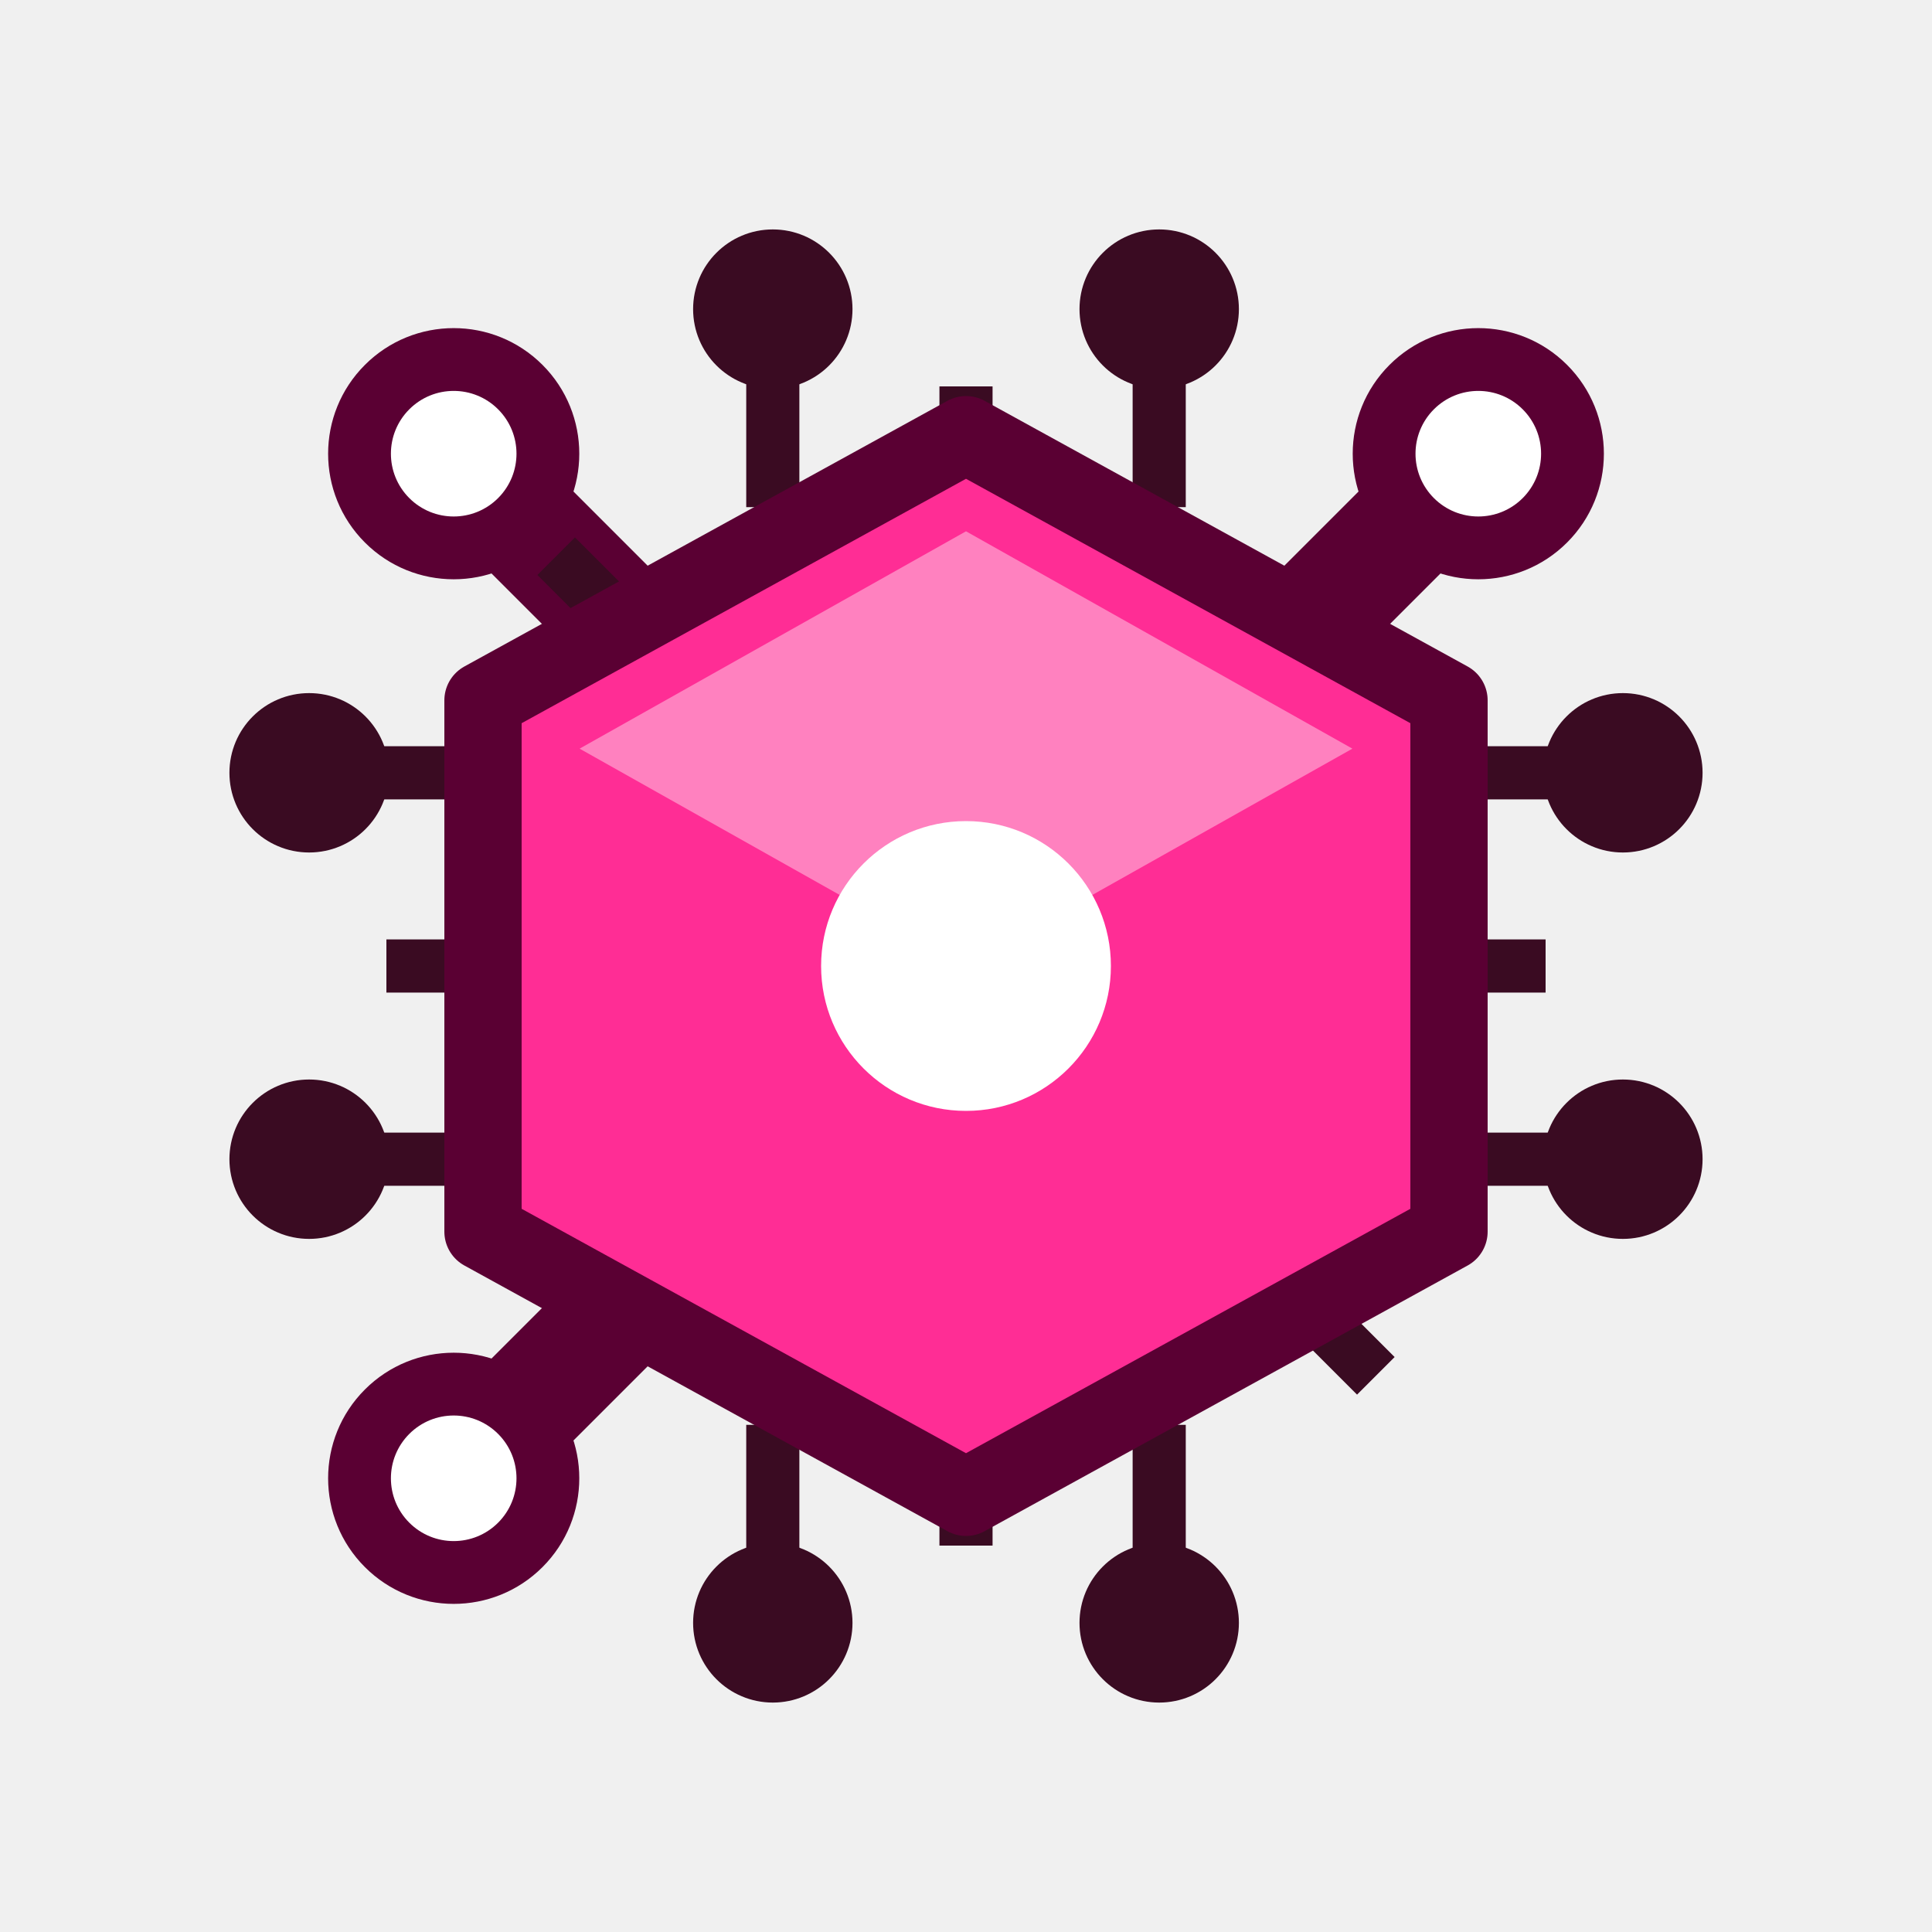
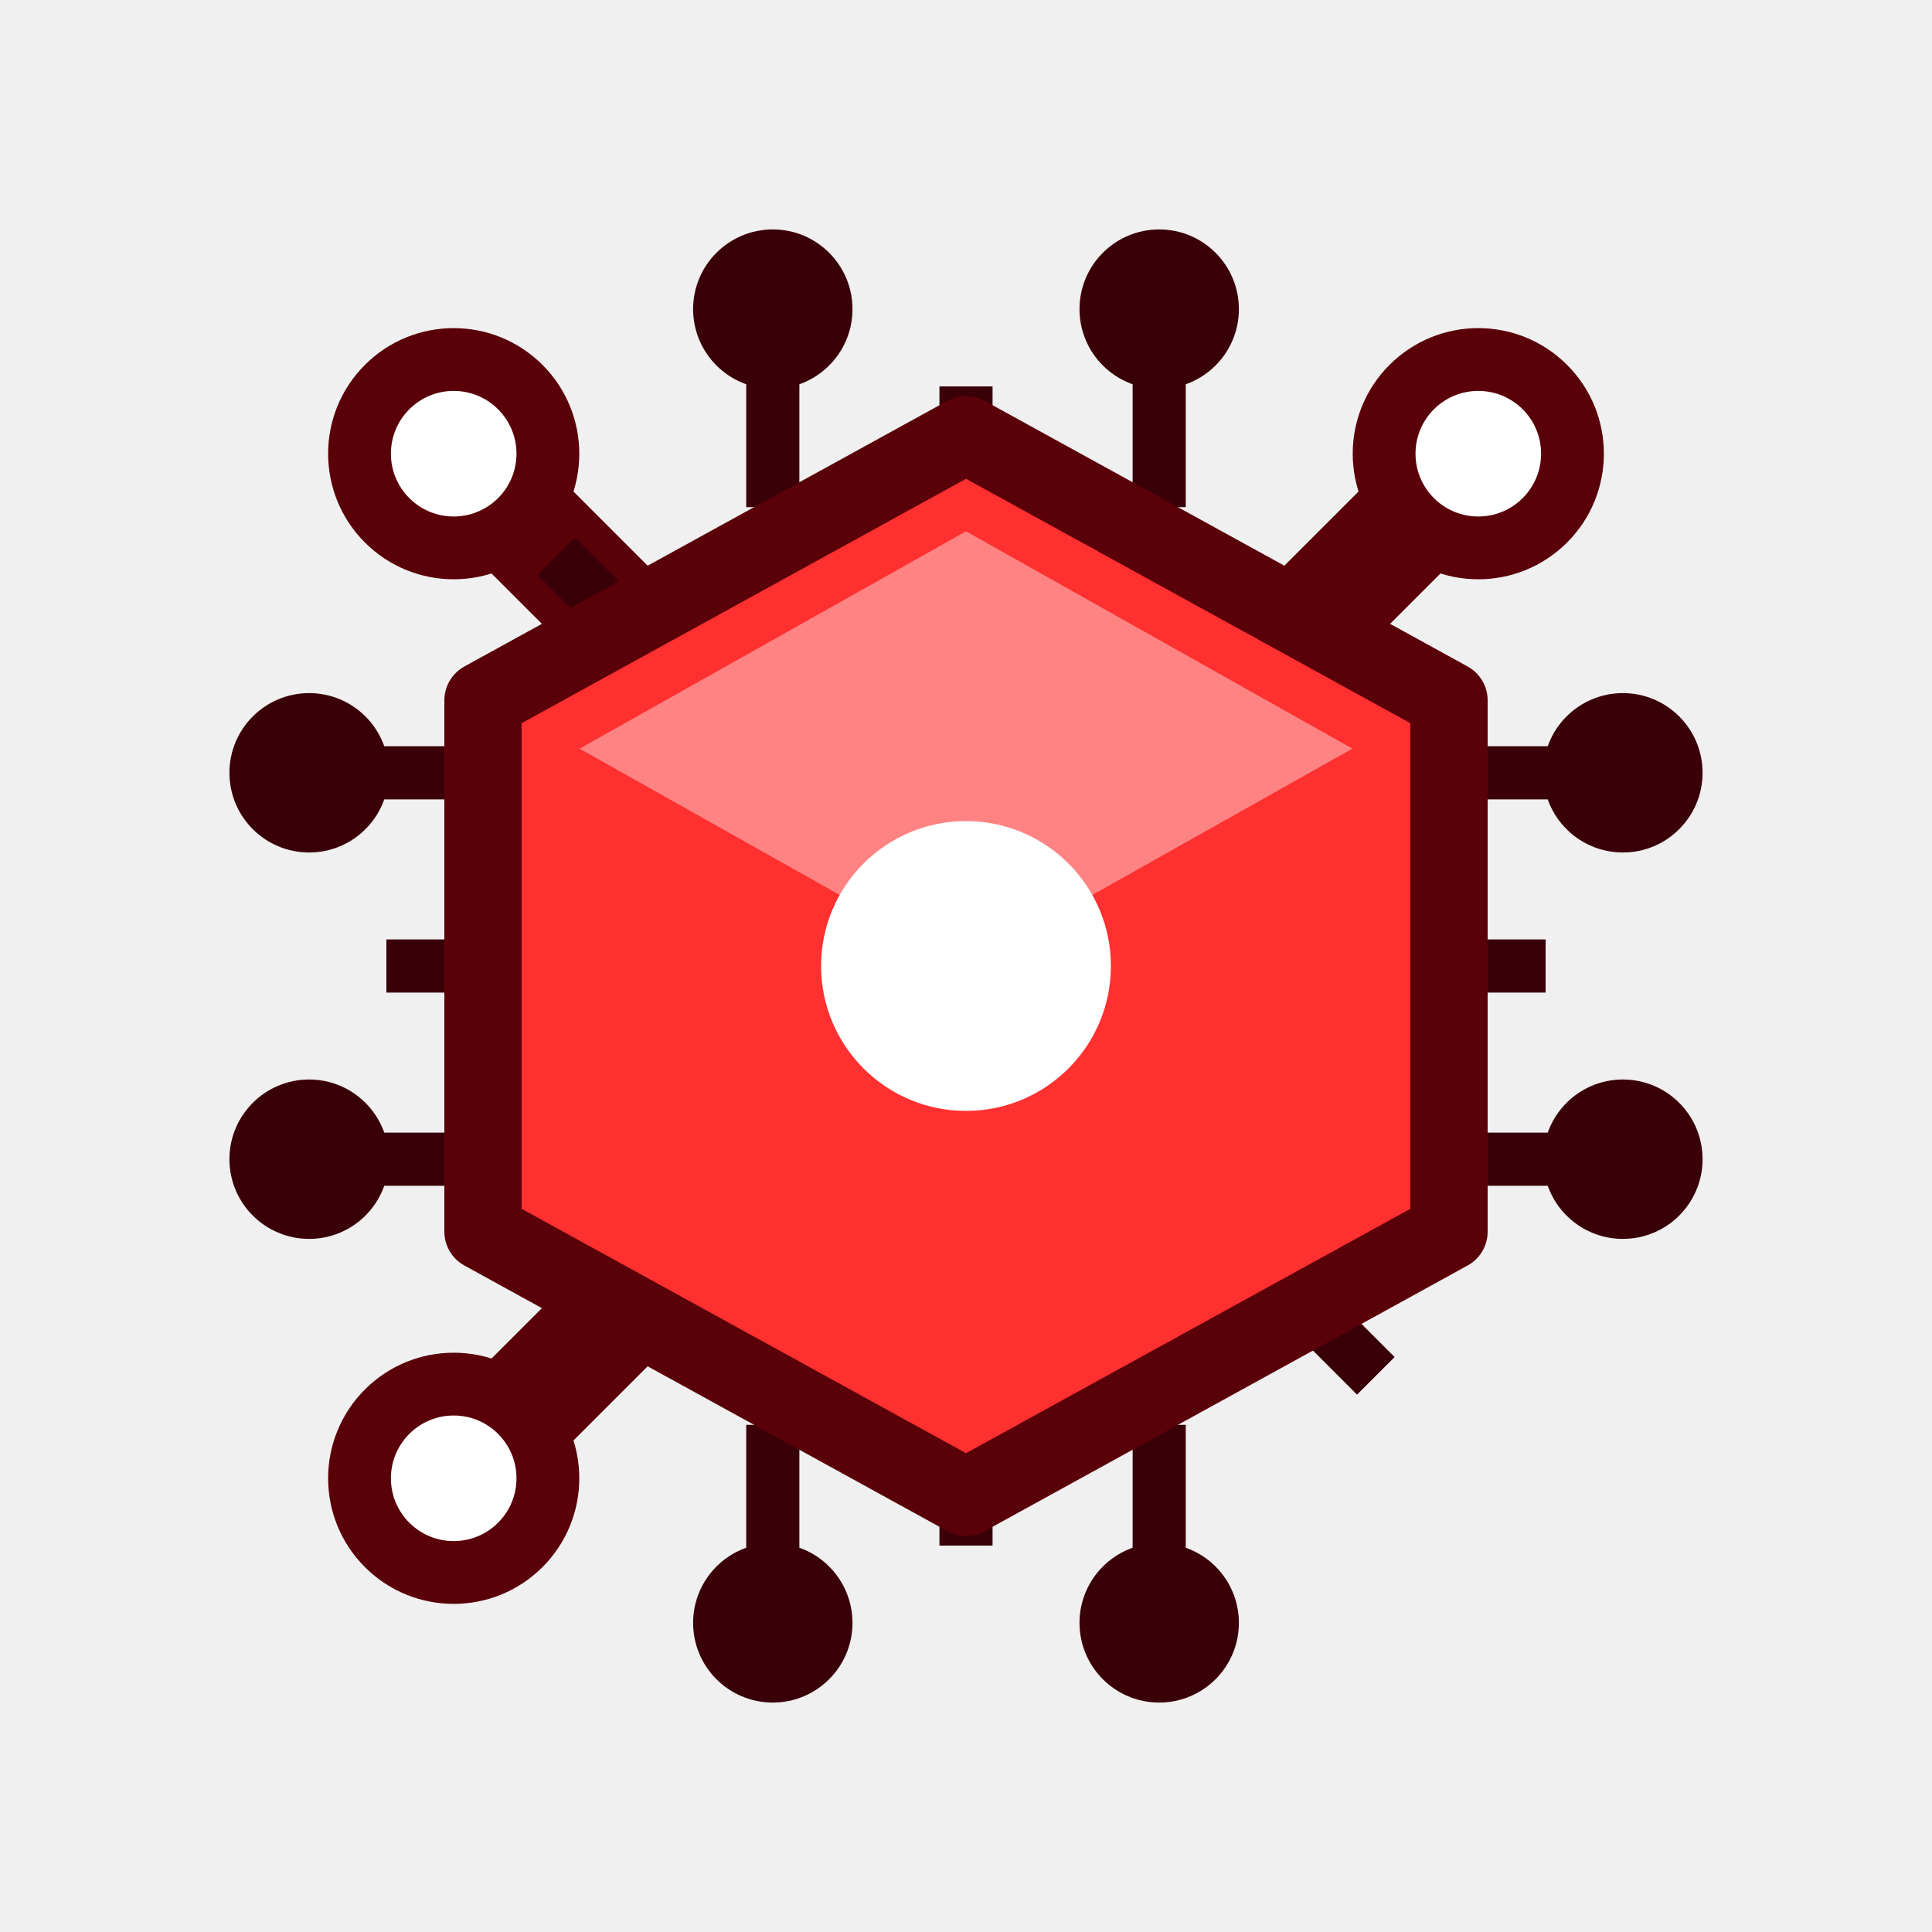
<svg xmlns="http://www.w3.org/2000/svg" viewBox="0 0 40 40" width="40" height="40" id="bug_NESWNW">
  <g transform="rotate(45 20 20)">
-     <line x1="20" y1="14" x2="20" y2="6" stroke="#5a0033" stroke-width="2.4" />
-     <circle cx="20" cy="5" r="2.6" fill="#5a0033" />
+     <line x1="20" y1="14" x2="20" y2="6" stroke="#5a0008" stroke-width="2.4" />
+     <circle cx="20" cy="5" r="2.6" fill="#5a0008" />
    <circle cx="20" cy="5" r="1.3" fill="#ffffff" />
  </g>
  <g transform="rotate(225 20 20)">
-     <line x1="20" y1="14" x2="20" y2="6" stroke="#5a0033" stroke-width="2.4" />
-     <circle cx="20" cy="5" r="2.6" fill="#5a0033" />
+     <line x1="20" y1="14" x2="20" y2="6" stroke="#5a0008" stroke-width="2.4" />
+     <circle cx="20" cy="5" r="2.6" fill="#5a0008" />
    <circle cx="20" cy="5" r="1.3" fill="#ffffff" />
  </g>
  <g transform="rotate(315 20 20)">
-     <line x1="20" y1="14" x2="20" y2="6" stroke="#5a0033" stroke-width="2.4" />
-     <circle cx="20" cy="5" r="2.6" fill="#5a0033" />
+     <line x1="20" y1="14" x2="20" y2="6" stroke="#5a0008" stroke-width="2.4" />
+     <circle cx="20" cy="5" r="2.6" fill="#5a0008" />
    <circle cx="20" cy="5" r="1.3" fill="#ffffff" />
  </g>
-   <g transform="rotate(0 20 20) translate(-4 0)" stroke="#3a0b22" stroke-width="1.1" fill="#3a0b22">
+   <g transform="rotate(0 20 20) translate(-4 0)" stroke="#3a0008" stroke-width="1.1" fill="#3a0008">
    <line x1="20" y1="10.5" x2="20" y2="7" />
    <circle cx="20" cy="6.4" r="1.1" />
  </g>
-   <g transform="rotate(0 20 20) translate(0 0)" stroke="#3a0b22" stroke-width="1.1" fill="#3a0b22">
+   <g transform="rotate(0 20 20) translate(0 0)" stroke="#3a0008" stroke-width="1.1" fill="#3a0008">
    <line x1="20" y1="10.5" x2="20" y2="8" />
  </g>
-   <g transform="rotate(0 20 20) translate(4 0)" stroke="#3a0b22" stroke-width="1.1" fill="#3a0b22">
+   <g transform="rotate(0 20 20) translate(4 0)" stroke="#3a0008" stroke-width="1.1" fill="#3a0008">
    <line x1="20" y1="10.5" x2="20" y2="7" />
    <circle cx="20" cy="6.4" r="1.1" />
  </g>
-   <g transform="rotate(90 20 20) translate(-4 0)" stroke="#3a0b22" stroke-width="1.1" fill="#3a0b22">
+   <g transform="rotate(90 20 20) translate(-4 0)" stroke="#3a0008" stroke-width="1.1" fill="#3a0008">
    <line x1="20" y1="10.5" x2="20" y2="7" />
    <circle cx="20" cy="6.4" r="1.1" />
  </g>
-   <g transform="rotate(90 20 20) translate(0 0)" stroke="#3a0b22" stroke-width="1.1" fill="#3a0b22">
+   <g transform="rotate(90 20 20) translate(0 0)" stroke="#3a0008" stroke-width="1.1" fill="#3a0008">
    <line x1="20" y1="10.5" x2="20" y2="8" />
  </g>
-   <g transform="rotate(90 20 20) translate(4 0)" stroke="#3a0b22" stroke-width="1.1" fill="#3a0b22">
+   <g transform="rotate(90 20 20) translate(4 0)" stroke="#3a0008" stroke-width="1.1" fill="#3a0008">
    <line x1="20" y1="10.5" x2="20" y2="7" />
    <circle cx="20" cy="6.4" r="1.1" />
  </g>
-   <g transform="rotate(180 20 20) translate(-4 0)" stroke="#3a0b22" stroke-width="1.1" fill="#3a0b22">
+   <g transform="rotate(180 20 20) translate(-4 0)" stroke="#3a0008" stroke-width="1.1" fill="#3a0008">
    <line x1="20" y1="10.5" x2="20" y2="7" />
    <circle cx="20" cy="6.4" r="1.1" />
  </g>
-   <g transform="rotate(180 20 20) translate(0 0)" stroke="#3a0b22" stroke-width="1.1" fill="#3a0b22">
+   <g transform="rotate(180 20 20) translate(0 0)" stroke="#3a0008" stroke-width="1.1" fill="#3a0008">
    <line x1="20" y1="10.5" x2="20" y2="8" />
  </g>
-   <g transform="rotate(180 20 20) translate(4 0)" stroke="#3a0b22" stroke-width="1.1" fill="#3a0b22">
+   <g transform="rotate(180 20 20) translate(4 0)" stroke="#3a0008" stroke-width="1.1" fill="#3a0008">
    <line x1="20" y1="10.5" x2="20" y2="7" />
    <circle cx="20" cy="6.4" r="1.1" />
  </g>
-   <g transform="rotate(270 20 20) translate(-4 0)" stroke="#3a0b22" stroke-width="1.1" fill="#3a0b22">
+   <g transform="rotate(270 20 20) translate(-4 0)" stroke="#3a0008" stroke-width="1.1" fill="#3a0008">
    <line x1="20" y1="10.5" x2="20" y2="7" />
    <circle cx="20" cy="6.4" r="1.1" />
  </g>
-   <g transform="rotate(270 20 20) translate(0 0)" stroke="#3a0b22" stroke-width="1.1" fill="#3a0b22">
+   <g transform="rotate(270 20 20) translate(0 0)" stroke="#3a0008" stroke-width="1.1" fill="#3a0008">
    <line x1="20" y1="10.5" x2="20" y2="8" />
  </g>
-   <g transform="rotate(270 20 20) translate(4 0)" stroke="#3a0b22" stroke-width="1.1" fill="#3a0b22">
+   <g transform="rotate(270 20 20) translate(4 0)" stroke="#3a0008" stroke-width="1.1" fill="#3a0008">
    <line x1="20" y1="10.5" x2="20" y2="7" />
    <circle cx="20" cy="6.4" r="1.1" />
  </g>
-   <g transform="rotate(135 20 20) translate(0 0)" stroke="#3a0b22" stroke-width="1.1" fill="#3a0b22">
+   <g transform="rotate(135 20 20) translate(0 0)" stroke="#3a0008" stroke-width="1.1" fill="#3a0008">
    <line x1="20" y1="10.5" x2="20" y2="8" />
  </g>
-   <g transform="rotate(315 20 20) translate(0 0)" stroke="#3a0b22" stroke-width="1.1" fill="#3a0b22">
+   <g transform="rotate(315 20 20) translate(0 0)" stroke="#3a0008" stroke-width="1.1" fill="#3a0008">
    <line x1="20" y1="10.5" x2="20" y2="8" />
  </g>
-   <polygon points="20,9 30,14.5 30,25.5 20,31 10,25.5 10,14.5" fill="#ff2d95" stroke="#5a0033" stroke-width="1.6" stroke-linejoin="round" />
+   <polygon points="20,9 30,14.5 30,25.5 20,31 10,25.5 10,14.5" fill="#ff3030" stroke="#5a0008" stroke-width="1.6" stroke-linejoin="round" />
  <polygon points="20,11 28,15.5 20,20 12,15.5" fill="rgba(255,255,255,.4)" />
  <circle cx="20" cy="20" r="3" fill="#ffffff" />
</svg>
